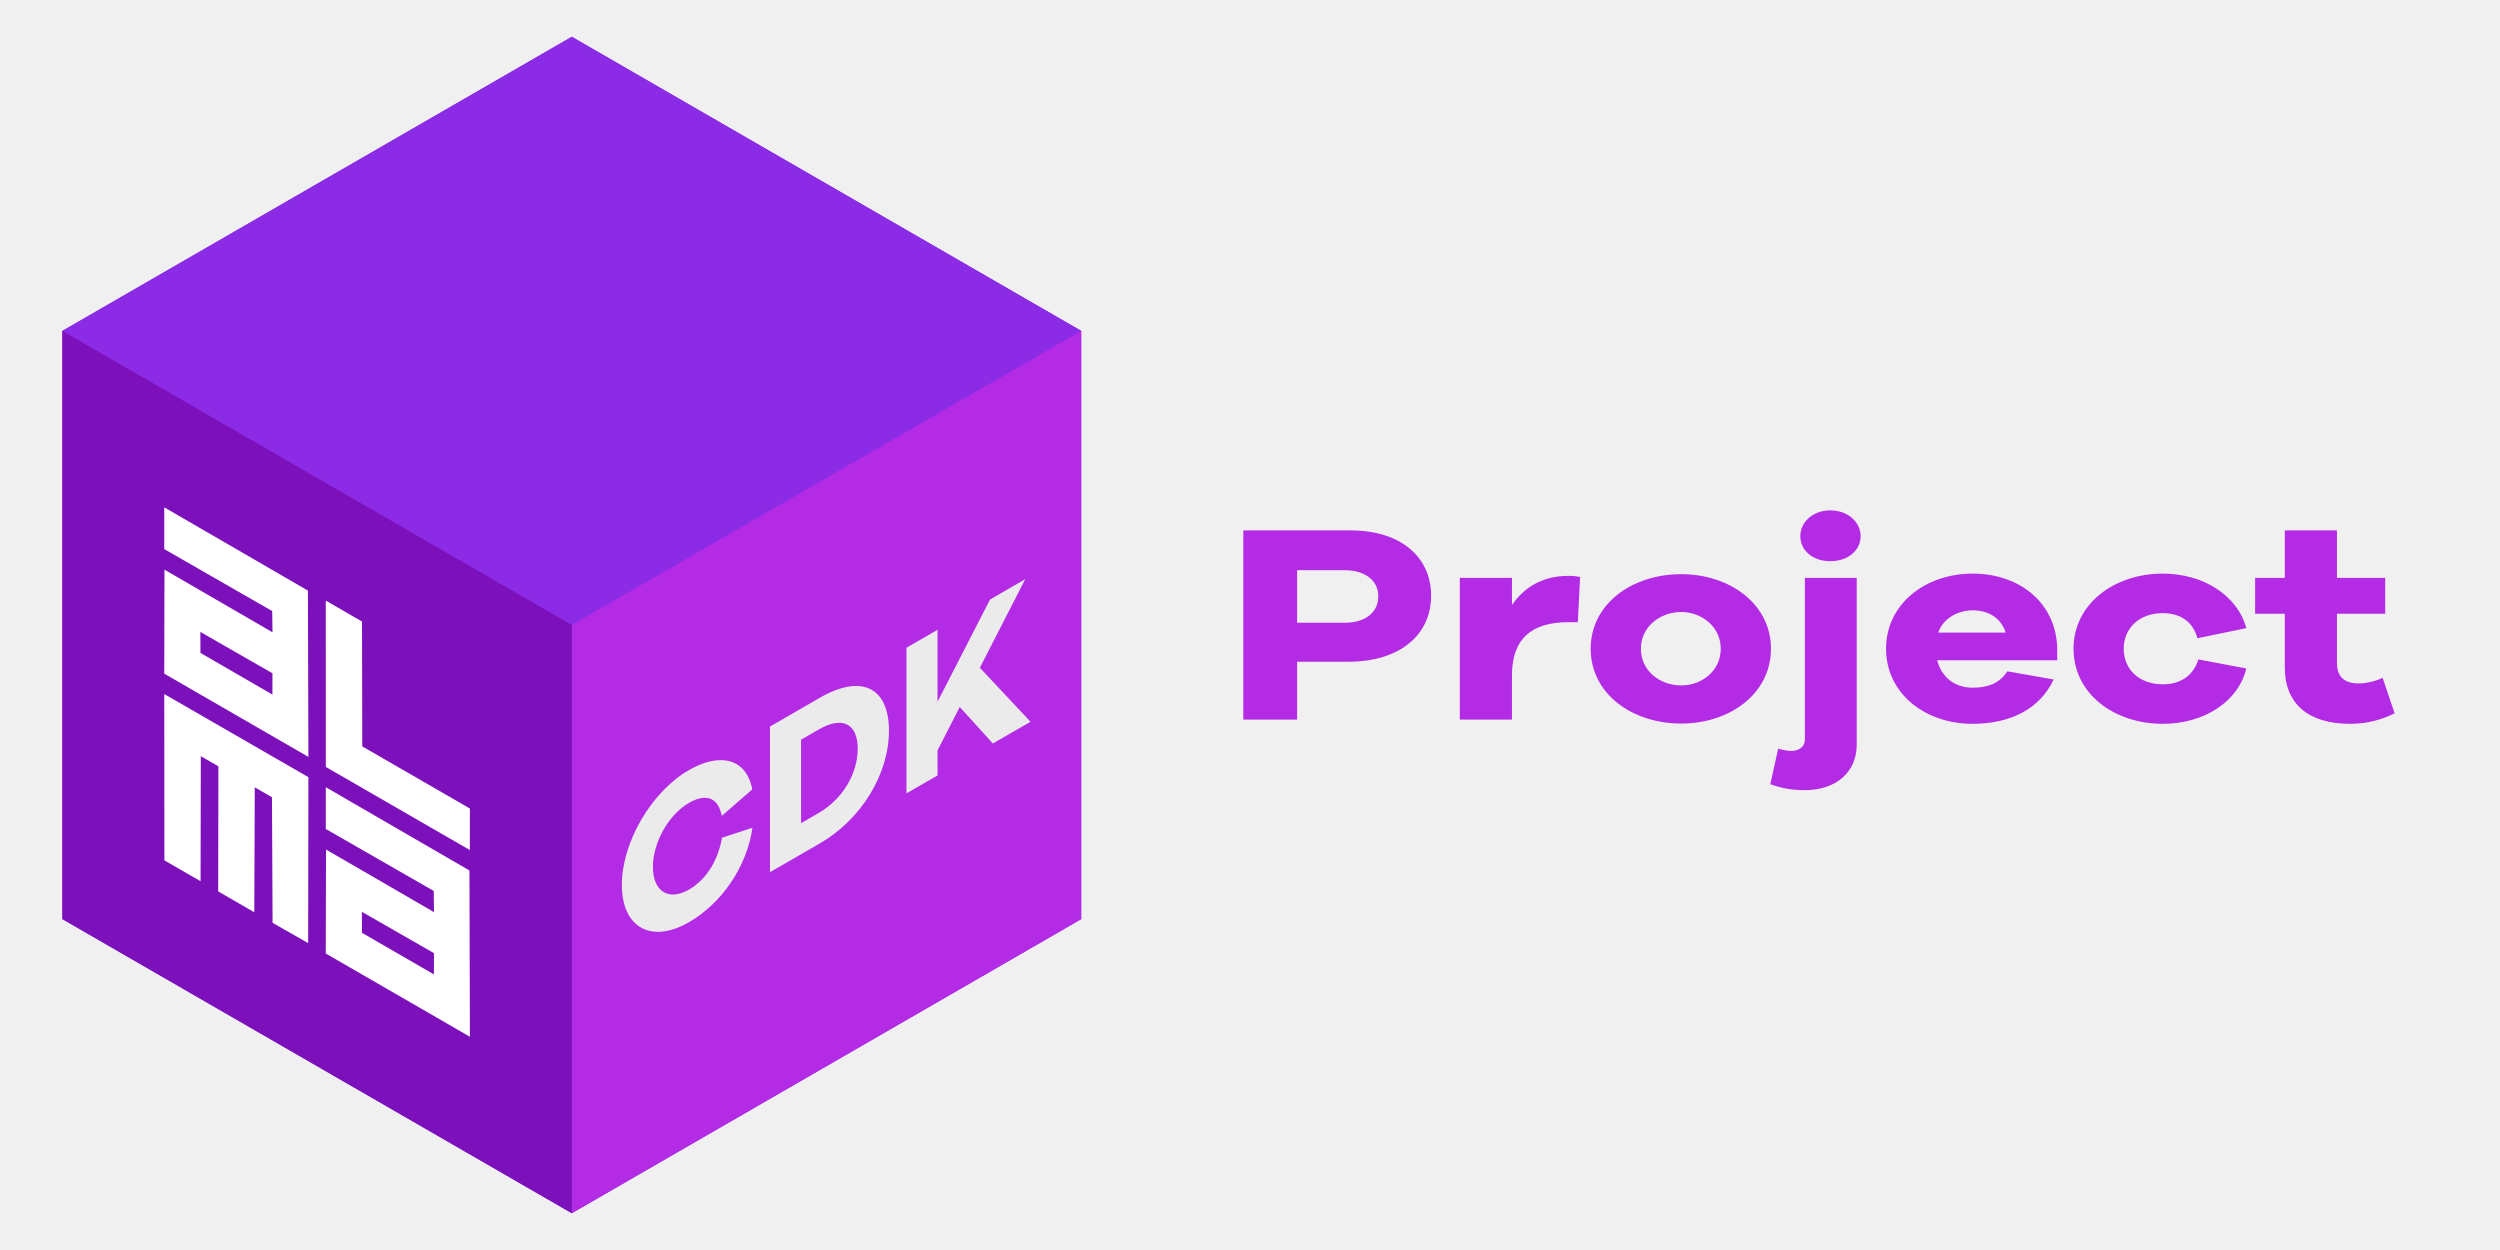
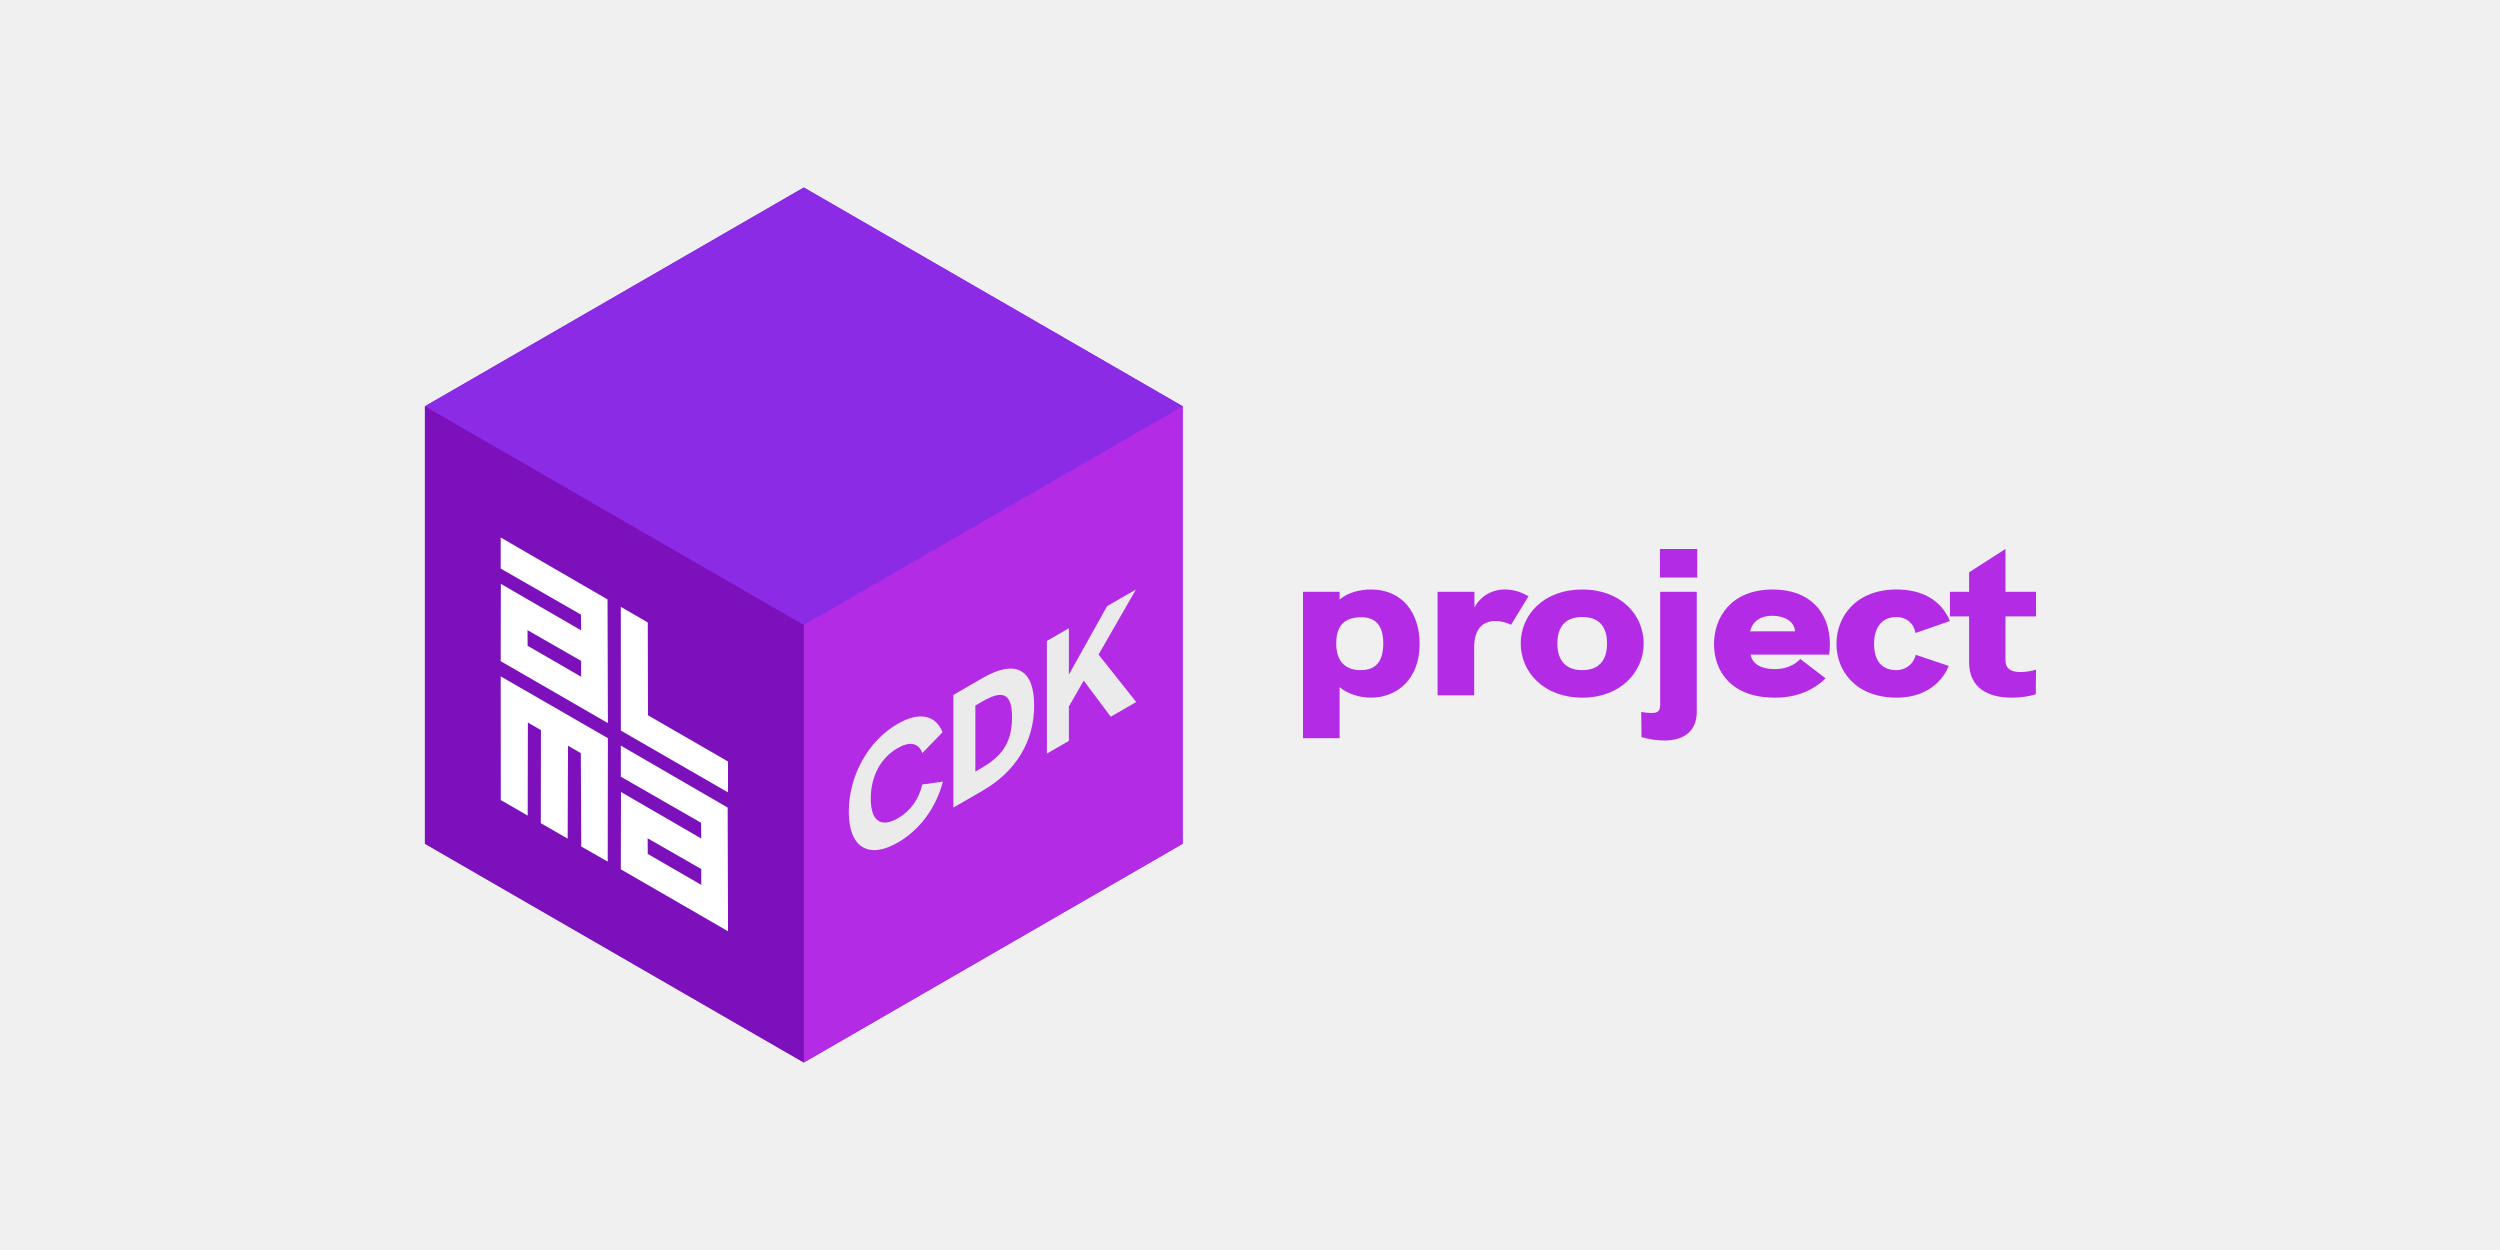
- <svg xmlns="http://www.w3.org/2000/svg" width="100%" height="100%" viewBox="0 0 1700 850" version="1.1" xml:space="preserve" style="fill-rule:evenodd;clip-rule:evenodd;stroke-linejoin:round;stroke-miterlimit:2;">
-   <g id="Artboard1" transform="matrix(2.45374,0,0,1.0625,-1700,-637.5)">
+ <svg xmlns="http://www.w3.org/2000/svg" width="100%" height="100%" viewBox="0 0 1280 640" version="1.1" xml:space="preserve" style="fill-rule:evenodd;clip-rule:evenodd;stroke-linejoin:round;stroke-miterlimit:2;">
+   <g id="Artboard1" transform="matrix(1.84752,0,0,0.8,-1280,-480)">
    <rect x="692.82" y="600" width="692.82" height="800" style="fill:none;" />
-     <g transform="matrix(0.407529,0,0,0.943502,427.837,56.4983)">
-       <g id="bg" transform="matrix(1,0,0,0.997506,-0.179682,2.49377)">
-         <path d="M692.82,800L1039.23,600L1385.64,800.008L1385.64,1200L1039.23,1400L692.827,1200L692.82,800Z" style="fill:rgb(140,43,229);" />
+     <g id="LOGO" transform="matrix(0.56,0,0,0.56,409.741,366.5)">
+       <g transform="matrix(0.54125,0,0,1.25309,340.889,-121.838)">
+         <g id="bg" transform="matrix(1,0,0,0.997506,-0.179682,2.49377)">
+           <path d="M692.82,800L1039.23,600L1385.64,800.008L1385.64,1200L1039.23,1400L692.827,1200L692.82,800Z" style="fill:rgb(140,43,229);" />
+         </g>
+         <g transform="matrix(0.866051,-0.498768,1.00003,0.575927,-0.210168,2.4645)">
+           <rect x="-400" y="1039.23" width="400" height="346.41" style="fill:rgb(140,43,229);" />
+         </g>
+         <g transform="matrix(0.866051,-0.498768,5.55128e-17,1.15185,-0.210168,2.4645)">
+           <rect x="1200" y="1385.64" width="400" height="346.41" style="fill:rgb(179,43,229);" />
+         </g>
+         <g transform="matrix(0.866051,0.498768,-5.55128e-17,1.15185,-0.210168,2.4645)">
+           <rect x="800" y="346.41" width="400" height="346.41" style="fill:rgb(124,16,187);" />
+         </g>
      </g>
-       <g transform="matrix(0.866051,-0.498768,1.00003,0.575927,-0.210168,2.4645)">
-         <rect x="-400" y="1039.23" width="400" height="346.41" style="fill:rgb(140,43,229);" />
+       <g transform="matrix(2.34375,3.125,2.58763e-17,6.25,753.275,1031.24)">
+         <path d="M0,5.68L0.003,0L22.561,0.045L22.636,22.621L0,22.618L0.033,8.46L16.996,8.493L16.954,5.632L0,5.68ZM16.987,16.968L16.99,14.074L5.667,14.11L5.685,16.959L16.987,16.968Z" style="fill:white;" />
+         <path d="M25.367,31.059L25.367,25.379L47.925,25.424L48,48L25.364,47.997L25.4,33.839L42.357,33.872L42.315,31.011L25.367,31.059ZM42.348,42.347L42.354,39.453L31.033,39.492L31.051,42.338L42.348,42.347Z" style="fill:white;" />
+         <path d="M31.058,0.008L31.096,16.964L48,16.963L47.989,22.614L25.373,22.621L25.364,0L31.058,0.008Z" style="fill:white;fill-rule:nonzero;" />
+         <path d="M22.636,25.379L22.598,47.966L17.011,48L16.918,30.972L14.212,30.972L14.14,48L8.472,48L8.5,30.972L5.741,30.972L5.703,48L0.022,48L0,25.393L22.636,25.379Z" style="fill:white;fill-rule:nonzero;" />
      </g>
-       <g transform="matrix(0.866051,-0.498768,5.55128e-17,1.15185,-0.210168,2.4645)">
-         <rect x="1200" y="1385.64" width="400" height="346.41" style="fill:rgb(179,43,229);" />
+       <g transform="matrix(0.371761,-0.495682,2.06369e-17,0.991363,291.24,136.13)">
+         <g transform="matrix(186.362,0,0,186.362,1702.3,2136.98)">
+           <path d="M0.372,0.018C0.527,0.018 0.644,-0.059 0.693,-0.198L0.546,-0.254C0.522,-0.173 0.459,-0.132 0.372,-0.132C0.251,-0.132 0.178,-0.211 0.178,-0.35C0.178,-0.489 0.249,-0.567 0.369,-0.567C0.454,-0.567 0.519,-0.527 0.546,-0.448L0.691,-0.505C0.64,-0.637 0.525,-0.717 0.369,-0.717C0.16,-0.717 0.021,-0.571 0.021,-0.348C0.021,-0.127 0.161,0.018 0.372,0.018Z" style="fill:rgb(235,235,235);fill-rule:nonzero;" />
+         </g>
+         <g transform="matrix(186.362,0,0,186.362,1832.19,2136.98)">
+           <path d="M0.071,-0L0.28,-0C0.518,-0 0.648,-0.121 0.648,-0.343C0.648,-0.569 0.514,-0.697 0.281,-0.697L0.071,-0.697L0.071,-0ZM0.228,-0.144L0.228,-0.553L0.278,-0.553C0.409,-0.553 0.49,-0.511 0.49,-0.349C0.49,-0.181 0.406,-0.144 0.264,-0.144L0.228,-0.144Z" style="fill:rgb(235,235,235);fill-rule:nonzero;" />
+         </g>
+         <g transform="matrix(186.362,0,0,186.362,1956.68,2136.98)">
+           <path d="M0.709,-0L0.44,-0.428L0.707,-0.697L0.501,-0.697L0.228,-0.41L0.228,-0.697L0.071,-0.697L0.071,-0L0.228,-0L0.228,-0.213L0.334,-0.32L0.527,-0L0.709,-0Z" style="fill:rgb(235,235,235);fill-rule:nonzero;" />
+         </g>
      </g>
-       <g transform="matrix(0.866051,0.498768,-5.55128e-17,1.15185,-0.210168,2.4645)">
-         <rect x="800" y="346.41" width="400" height="346.41" style="fill:rgb(124,16,187);" />
-       </g>
-     </g>
-     <g transform="matrix(1.76471,2.35294,1.94833e-17,4.70588,738.34,924.699)">
-       <path d="M0,5.68L0.003,0L22.561,0.045L22.636,22.621L0,22.618L0.033,8.46L16.996,8.493L16.954,5.632L0,5.68ZM16.987,16.968L16.99,14.074L5.667,14.11L5.685,16.959L16.987,16.968Z" style="fill:white;" />
-       <path d="M25.367,31.059L25.367,25.379L47.925,25.424L48,48L25.364,47.997L25.4,33.839L42.357,33.872L42.315,31.011L25.367,31.059ZM42.348,42.347L42.354,39.453L31.033,39.492L31.051,42.338L42.348,42.347Z" style="fill:white;" />
-       <path d="M31.058,0.008L31.096,16.964L48,16.963L47.989,22.614L25.373,22.621L25.364,0L31.058,0.008Z" style="fill:white;fill-rule:nonzero;" />
-       <path d="M22.636,25.379L22.598,47.966L17.011,48L16.918,30.972L14.212,30.972L14.14,48L8.472,48L8.5,30.972L5.741,30.972L5.703,48L0.022,48L0,25.393L22.636,25.379Z" style="fill:white;fill-rule:nonzero;" />
-     </g>
-     <g transform="matrix(0.279914,-0.373219,1.55384e-17,0.746438,390.454,250.733)">
-       <g transform="matrix(186.362,0,0,186.362,1689.35,2136.98)">
-         <path d="M0.567,-0.286C0.544,-0.183 0.476,-0.135 0.391,-0.135C0.285,-0.135 0.2,-0.221 0.2,-0.335C0.2,-0.449 0.285,-0.534 0.391,-0.534C0.477,-0.534 0.545,-0.487 0.566,-0.387L0.728,-0.428C0.696,-0.587 0.556,-0.685 0.391,-0.685C0.192,-0.685 0.035,-0.531 0.035,-0.335C0.035,-0.138 0.192,0.015 0.391,0.015C0.563,0.015 0.698,-0.083 0.729,-0.251L0.567,-0.286Z" style="fill:rgb(235,235,235);fill-rule:nonzero;" />
-       </g>
-       <g transform="matrix(186.362,0,0,186.362,1831.73,2136.98)">
-         <path d="M0.058,-0.67L0.058,-0L0.323,-0C0.544,-0 0.69,-0.136 0.69,-0.335C0.69,-0.534 0.544,-0.67 0.323,-0.67L0.058,-0.67ZM0.223,-0.143L0.223,-0.527L0.317,-0.527C0.442,-0.527 0.524,-0.451 0.524,-0.335C0.524,-0.219 0.442,-0.143 0.317,-0.143L0.223,-0.143Z" style="fill:rgb(235,235,235);fill-rule:nonzero;" />
-       </g>
-       <g transform="matrix(186.362,0,0,186.362,1966.84,2136.98)">
-         <path d="M0.717,-0L0.448,-0.383L0.689,-0.67L0.502,-0.67L0.223,-0.339L0.223,-0.67L0.058,-0.67L0.058,-0L0.223,-0L0.223,-0.115L0.341,-0.256L0.517,-0L0.717,-0Z" style="fill:rgb(235,235,235);fill-rule:nonzero;" />
-       </g>
-     </g>
-     <g transform="matrix(0.470588,0,0,0.941176,605.334,634.916)">
-       <g transform="matrix(192,0,0,192,906.958,452.221)">
-         <path d="M0.058,-0.67L0.058,-0L0.223,-0L0.223,-0.205L0.381,-0.205C0.536,-0.205 0.634,-0.298 0.634,-0.439C0.634,-0.577 0.539,-0.67 0.388,-0.67L0.058,-0.67ZM0.223,-0.343L0.223,-0.529L0.369,-0.529C0.433,-0.529 0.472,-0.491 0.472,-0.437C0.472,-0.38 0.433,-0.343 0.369,-0.343L0.223,-0.343Z" style="fill:rgb(179,43,229);fill-rule:nonzero;" />
-       </g>
-       <g transform="matrix(192,0,0,192,1034.45,452.221)">
-         <path d="M0.391,-0.509C0.309,-0.509 0.254,-0.466 0.218,-0.406L0.218,-0.502L0.058,-0.502L0.058,-0L0.218,-0L0.218,-0.157C0.218,-0.287 0.279,-0.345 0.391,-0.345L0.42,-0.345L0.427,-0.505C0.415,-0.508 0.405,-0.509 0.391,-0.509Z" style="fill:rgb(179,43,229);fill-rule:nonzero;" />
-       </g>
-       <g transform="matrix(192,0,0,192,1117.85,452.221)">
-         <path d="M0.303,-0.515C0.151,-0.515 0.025,-0.409 0.025,-0.251C0.025,-0.092 0.151,0.014 0.303,0.014C0.452,0.014 0.578,-0.092 0.578,-0.251C0.578,-0.409 0.452,-0.515 0.303,-0.515ZM0.303,-0.121C0.238,-0.121 0.179,-0.172 0.179,-0.251C0.179,-0.329 0.238,-0.381 0.303,-0.381C0.365,-0.381 0.424,-0.329 0.424,-0.251C0.424,-0.172 0.365,-0.121 0.303,-0.121Z" style="fill:rgb(179,43,229);fill-rule:nonzero;" />
-       </g>
-       <g transform="matrix(192,0,0,192,1233.63,452.221)">
-         <path d="M0.157,-0.741C0.103,-0.741 0.065,-0.699 0.065,-0.65C0.065,-0.599 0.103,-0.561 0.157,-0.561C0.211,-0.561 0.25,-0.599 0.25,-0.65C0.25,-0.699 0.211,-0.741 0.157,-0.741ZM-0.027,0.229C0,0.24 0.032,0.25 0.078,0.25C0.175,0.25 0.238,0.186 0.238,0.089L0.238,-0.502L0.079,-0.502L0.079,0.071C0.079,0.095 0.062,0.111 0.037,0.111C0.027,0.111 0.013,0.108 -0.003,0.103L-0.027,0.229Z" style="fill:rgb(179,43,229);fill-rule:nonzero;" />
-       </g>
-       <g transform="matrix(192,0,0,192,1291.8,452.221)">
-         <path d="M0.55,-0.251C0.547,-0.415 0.433,-0.517 0.291,-0.517C0.145,-0.517 0.025,-0.409 0.025,-0.251C0.025,-0.092 0.145,0.015 0.29,0.015C0.405,0.015 0.496,-0.036 0.539,-0.142L0.397,-0.171C0.37,-0.122 0.327,-0.113 0.29,-0.113C0.236,-0.113 0.195,-0.15 0.182,-0.21L0.55,-0.21L0.55,-0.251ZM0.291,-0.387C0.337,-0.387 0.377,-0.362 0.392,-0.308L0.185,-0.308C0.2,-0.359 0.246,-0.387 0.291,-0.387Z" style="fill:rgb(179,43,229);fill-rule:nonzero;" />
-       </g>
-       <g transform="matrix(192,0,0,192,1402.2,452.221)">
-         <path d="M0.299,-0.125C0.227,-0.125 0.179,-0.177 0.179,-0.251C0.179,-0.324 0.227,-0.377 0.299,-0.377C0.35,-0.377 0.391,-0.349 0.405,-0.288L0.555,-0.324C0.527,-0.442 0.421,-0.517 0.299,-0.517C0.149,-0.517 0.025,-0.409 0.025,-0.251C0.025,-0.092 0.149,0.015 0.299,0.015C0.424,0.015 0.53,-0.062 0.555,-0.181L0.408,-0.213C0.391,-0.152 0.35,-0.125 0.299,-0.125Z" style="fill:rgb(179,43,229);fill-rule:nonzero;" />
-       </g>
-       <g transform="matrix(192,0,0,192,1513.56,452.221)">
-         <path d="M0.393,-0.148C0.372,-0.136 0.342,-0.128 0.32,-0.128C0.278,-0.128 0.253,-0.149 0.253,-0.201L0.253,-0.375L0.401,-0.375L0.401,-0.502L0.253,-0.502L0.253,-0.67L0.093,-0.67L0.093,-0.502L0.002,-0.502L0.002,-0.375L0.093,-0.375L0.093,-0.185C0.093,-0.053 0.168,0.015 0.293,0.015C0.35,0.015 0.391,-0.001 0.43,-0.022L0.393,-0.148Z" style="fill:rgb(179,43,229);fill-rule:nonzero;" />
+       <g transform="matrix(0.541266,0,0,1.25,652.571,646.373)">
+         <g transform="matrix(221.703,0,0,192,906.958,452.221)">
+           <path d="M0.337,-0.504C0.294,-0.504 0.242,-0.491 0.208,-0.456L0.208,-0.493L0.057,-0.493L0.057,0.204L0.208,0.204L0.208,-0.039C0.239,-0.008 0.29,0.011 0.337,0.011C0.444,0.011 0.538,-0.076 0.538,-0.245C0.538,-0.39 0.469,-0.504 0.337,-0.504ZM0.295,-0.12C0.22,-0.12 0.194,-0.177 0.194,-0.247C0.194,-0.317 0.217,-0.372 0.297,-0.372C0.357,-0.372 0.388,-0.332 0.388,-0.247C0.388,-0.161 0.357,-0.12 0.295,-0.12Z" style="fill:rgb(179,43,229);fill-rule:nonzero;" />
+         </g>
+         <g transform="matrix(221.703,0,0,192,1030.22,452.221)">
+           <path d="M0.332,-0.504C0.279,-0.504 0.231,-0.47 0.208,-0.418L0.208,-0.493L0.056,-0.493L0.056,-0L0.207,-0L0.207,-0.229C0.207,-0.316 0.242,-0.354 0.295,-0.354C0.319,-0.354 0.345,-0.345 0.359,-0.336L0.431,-0.472C0.396,-0.495 0.366,-0.504 0.332,-0.504Z" style="fill:rgb(179,43,229);fill-rule:nonzero;" />
+         </g>
+         <g transform="matrix(221.703,0,0,192,1116.23,452.221)">
+           <path d="M0.265,0.011C0.423,0.011 0.518,-0.112 0.518,-0.247C0.518,-0.383 0.424,-0.504 0.265,-0.504C0.104,-0.504 0.011,-0.382 0.011,-0.247C0.011,-0.112 0.105,0.011 0.265,0.011ZM0.265,-0.12C0.182,-0.12 0.162,-0.187 0.162,-0.247C0.162,-0.31 0.183,-0.373 0.265,-0.373C0.347,-0.373 0.367,-0.309 0.367,-0.247C0.367,-0.185 0.346,-0.12 0.265,-0.12Z" style="fill:rgb(179,43,229);fill-rule:nonzero;" />
+         </g>
+         <g transform="matrix(221.703,0,0,192,1233.51,452.221)">
+           <path d="M0.056,-0.561L0.21,-0.561L0.21,-0.697L0.056,-0.697L0.056,-0.561ZM0.075,0.215C0.153,0.215 0.208,0.172 0.208,0.078L0.208,-0.493L0.057,-0.493L0.057,0.046C0.057,0.08 0.043,0.084 0.019,0.084C0.008,0.084 -0.006,0.082 -0.021,0.079L-0.02,0.199C0.01,0.209 0.046,0.215 0.075,0.215Z" style="fill:rgb(179,43,229);fill-rule:nonzero;" />
+         </g>
+         <g transform="matrix(221.703,0,0,192,1292.27,452.221)">
+           <path d="M0.492,-0.242C0.492,-0.394 0.411,-0.504 0.257,-0.504C0.081,-0.504 0.014,-0.367 0.014,-0.244C0.014,-0.117 0.083,0.011 0.265,0.011C0.352,0.011 0.422,-0.022 0.474,-0.081L0.37,-0.173C0.342,-0.139 0.303,-0.125 0.266,-0.125C0.201,-0.125 0.171,-0.155 0.165,-0.194L0.489,-0.194C0.491,-0.215 0.492,-0.228 0.492,-0.242ZM0.163,-0.305C0.169,-0.337 0.192,-0.379 0.255,-0.379C0.305,-0.379 0.346,-0.351 0.348,-0.305L0.163,-0.305Z" style="fill:rgb(179,43,229);fill-rule:nonzero;" />
+         </g>
+         <g transform="matrix(221.703,0,0,192,1404.67,452.221)">
+           <path d="M0.261,0.011C0.364,0.011 0.442,-0.047 0.475,-0.14L0.339,-0.193C0.33,-0.149 0.298,-0.12 0.259,-0.12C0.188,-0.12 0.167,-0.182 0.167,-0.245C0.167,-0.309 0.19,-0.373 0.26,-0.373C0.3,-0.373 0.331,-0.343 0.338,-0.297L0.48,-0.354C0.443,-0.455 0.364,-0.504 0.26,-0.504C0.092,-0.504 0.012,-0.375 0.012,-0.245C0.012,-0.119 0.089,0.011 0.261,0.011Z" style="fill:rgb(179,43,229);fill-rule:nonzero;" />
+         </g>
+         <g transform="matrix(221.703,0,0,192,1511.53,452.221)">
+           <path d="M0.353,-0.376L0.353,-0.493L0.227,-0.493L0.227,-0.697L0.077,-0.586L0.077,-0.493L-0.002,-0.493L-0.002,-0.376L0.077,-0.376L0.077,-0.157C0.077,-0.031 0.16,0.011 0.253,0.011C0.288,0.011 0.32,0.006 0.352,-0.005L0.353,-0.122C0.331,-0.115 0.309,-0.111 0.289,-0.111C0.227,-0.111 0.227,-0.152 0.227,-0.171L0.227,-0.376L0.353,-0.376Z" style="fill:rgb(179,43,229);fill-rule:nonzero;" />
+         </g>
      </g>
    </g>
  </g>
</svg>
